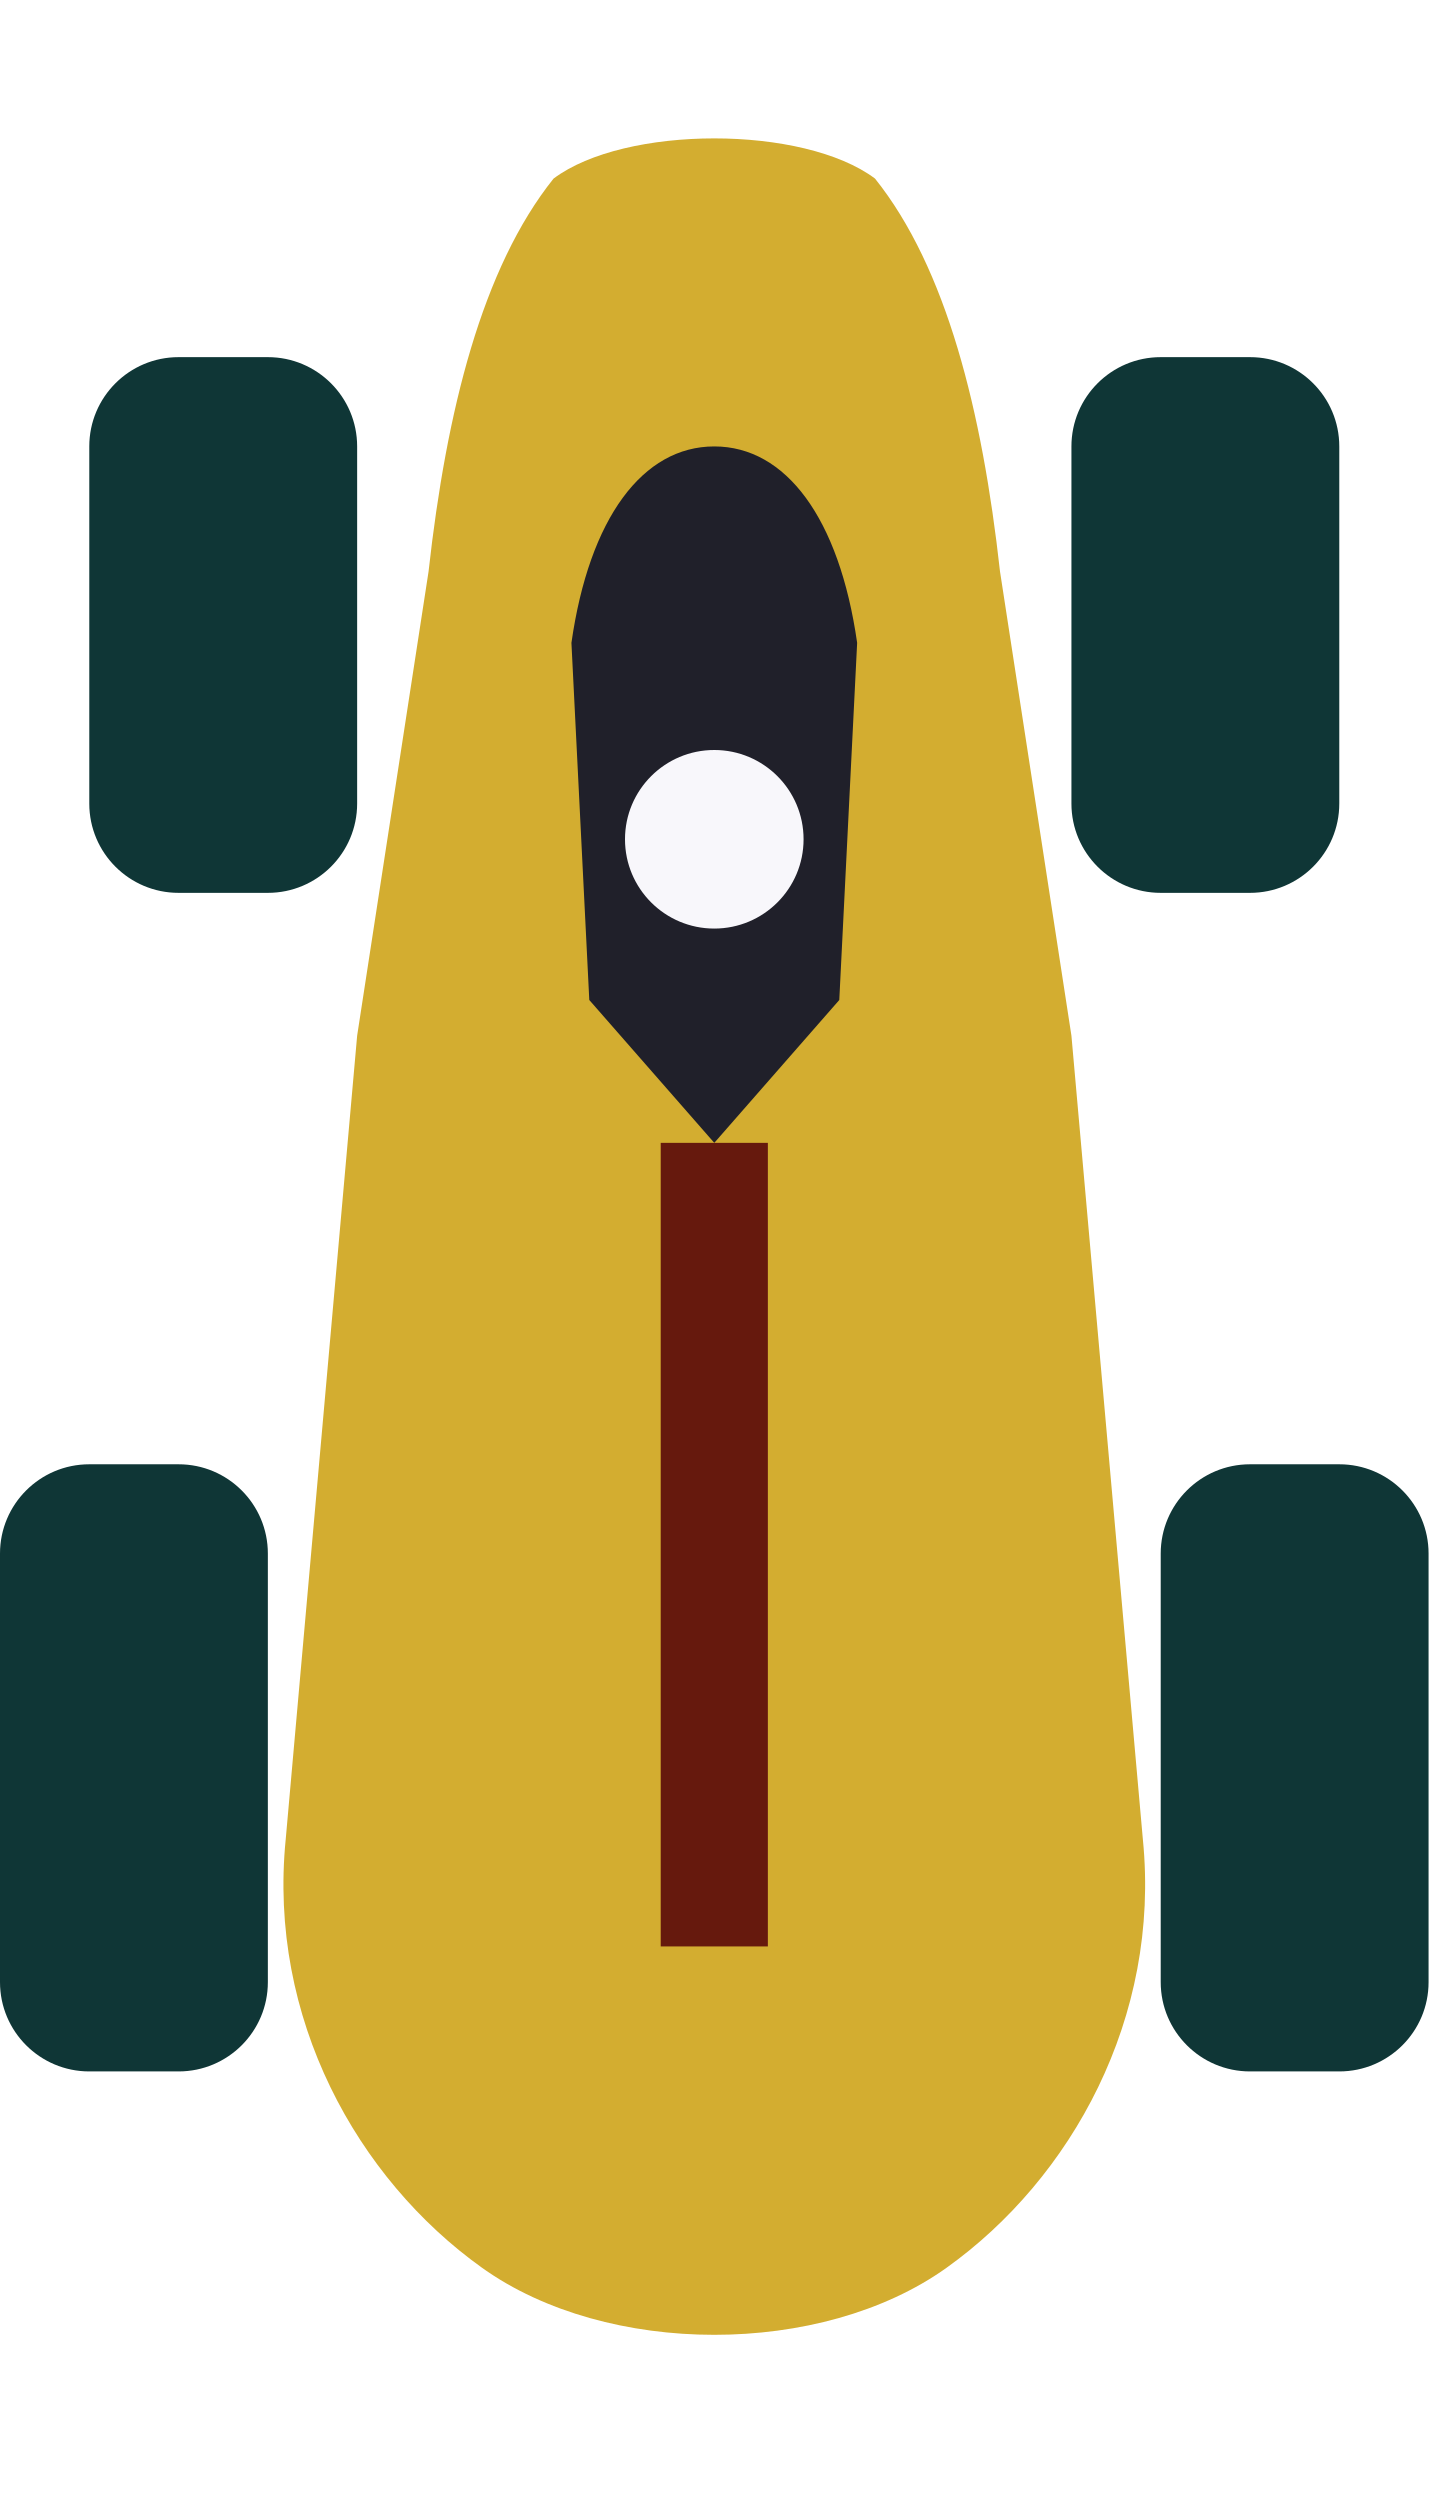
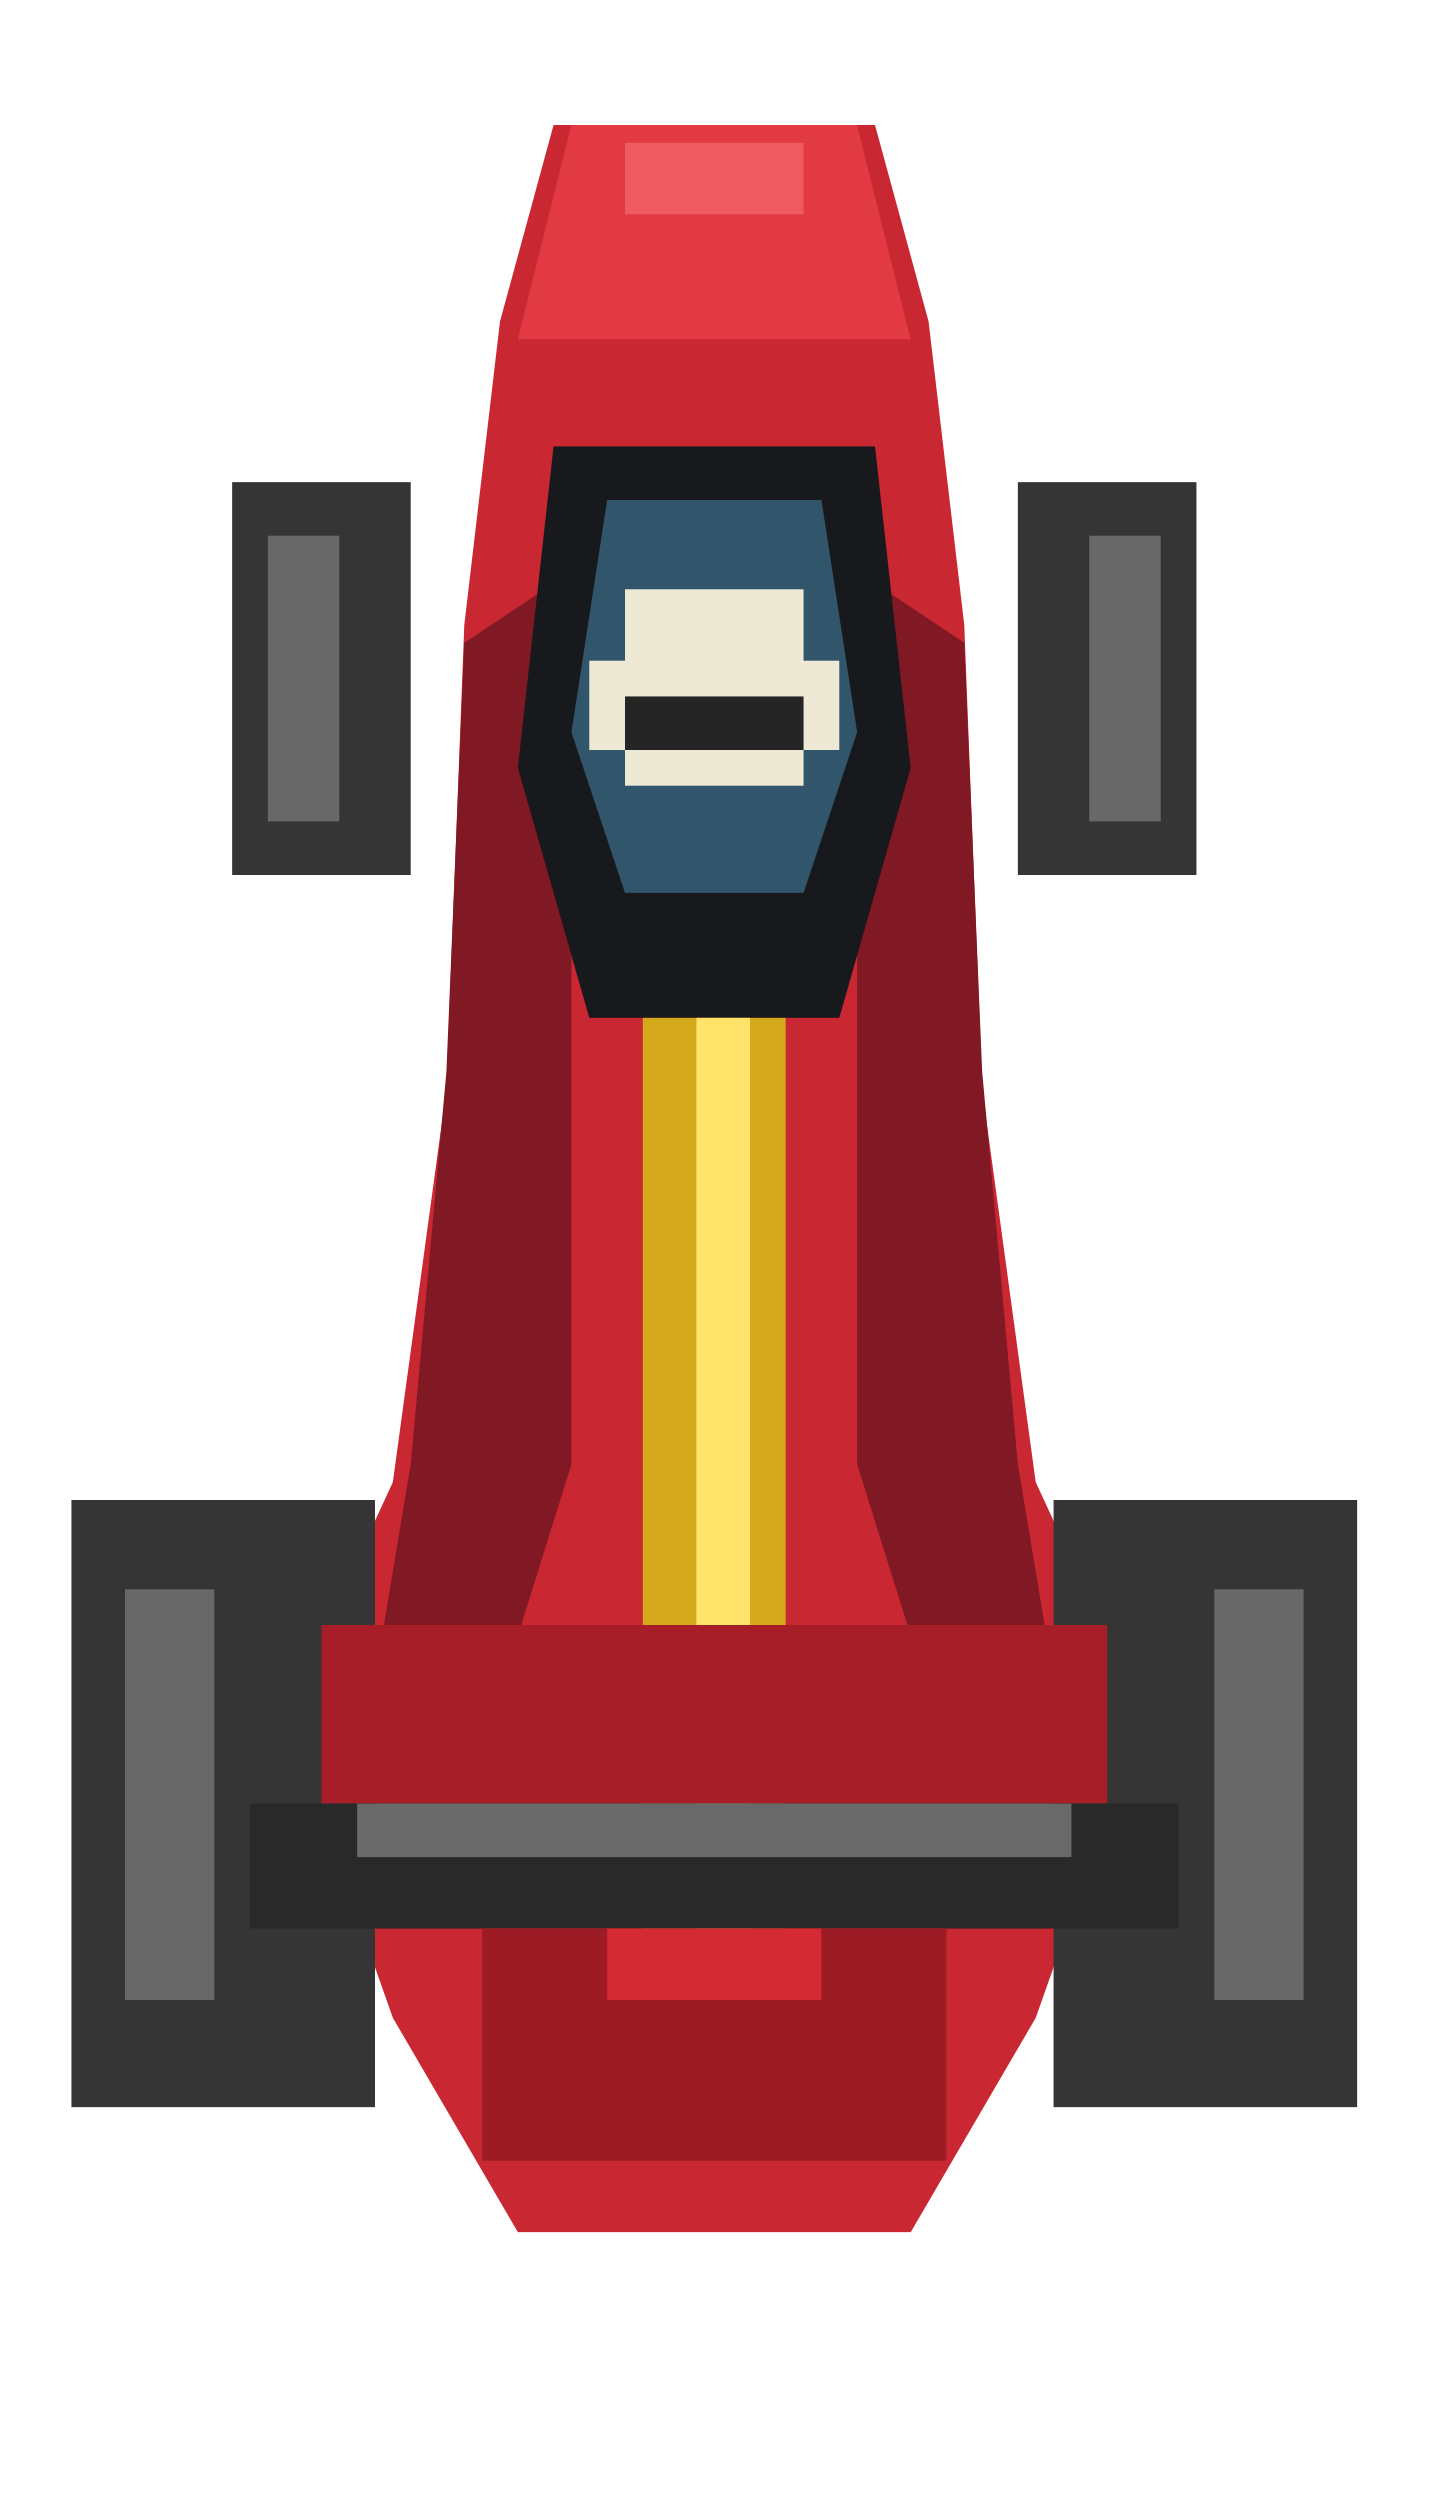
<svg xmlns="http://www.w3.org/2000/svg" width="80" height="140" viewBox="0 0 80 140">
-   <rect x="5" y="20" width="15" height="30" rx="5" fill="#0f3636" />
-   <rect x="60" y="20" width="15" height="30" rx="5" fill="#0f3636" />
-   <path d="       M31 10       C35 7 45 7 49 10       C53 15 55 23 56 32       L60 58       L64 103       C65 113 60 122 53 127       C46 132 34 132 27 127       C20 122 15 113 16 103       L20 58       L24 32       C25 23 27 15 31 10       Z     " fill="#d3ad30" />
-   <path d="       M32 36       C33 29 36 25 40 25       C44 25 47 29 48 36       L47 56       L40 64       L33 56       Z     " fill="#20202a" />
-   <circle cx="40" cy="47" r="5" fill="#f8f7fb" />
-   <rect x="0" y="82" width="15" height="34" rx="5" fill="#0f3636" />
-   <rect x="65" y="82" width="15" height="34" rx="5" fill="#0f3636" />
-   <rect x="37" y="64" width="6" height="45" fill="#66190d" />
+   <rect x="13" y="27" width="10" height="22" fill="#353535" />
+   <rect x="57" y="27" width="10" height="22" fill="#353535" />
+   <rect x="15" y="30" width="4" height="16" fill="#686868" />
+   <rect x="61" y="30" width="4" height="16" fill="#686868" />
+   <path d="       M31 7       L49 7       L52 18       L54 35       L55 61       L58 83       L64 96       L58 113       L51 125       L29 125       L22 113       L16 96       L22 83       L25 61       L26 35       L28 18       Z     " fill="#c92732" />
+   <path d="       M26 36       L32 32       L32 82       L27 98       L21 94       L23 82       L25 60       Z     " fill="#801923" />
+   <path d="       M54 36       L48 32       L48 82       L53 98       L59 94       L57 82       L55 60       Z     " fill="#801923" />
+   <path d="       M32 7       L48 7       L51 19       L29 19       Z     " fill="#e23a43" />
+   <rect x="35" y="8" width="10" height="4" fill="#f05b61" />
+   <path d="       M31 25       L49 25       L51 43       L47 57       L33 57       L29 43       Z     " fill="#17191d" />
+   <path d="       M34 28       L46 28       L48 41       L45 50       L35 50       L32 41       Z     " fill="#31566b" />
+   <rect x="35" y="33" width="10" height="11" fill="#eee9d5" />
+   <rect x="33" y="37" width="14" height="5" fill="#eee9d5" />
+   <rect x="35" y="39" width="10" height="3" fill="#252525" />
+   <rect x="36" y="57" width="8" height="63" fill="#d4a91e" />
+   <rect x="39" y="57" width="3" height="63" fill="#ffe36b" />
+   <rect x="4" y="84" width="17" height="34" fill="#353535" />
+   <rect x="59" y="84" width="17" height="34" fill="#353535" />
+   <rect x="7" y="89" width="5" height="23" fill="#686868" />
+   <rect x="68" y="89" width="5" height="23" fill="#686868" />
+   <rect x="18" y="91" width="44" height="10" fill="#a71e28" />
+   <rect x="14" y="101" width="52" height="7" fill="#292929" />
+   <rect x="20" y="101" width="40" height="3" fill="#696969" />
+   <rect x="27" y="108" width="26" height="13" fill="#9c1b24" />
+   <rect x="34" y="108" width="12" height="4" fill="#d42a34" />
</svg>
